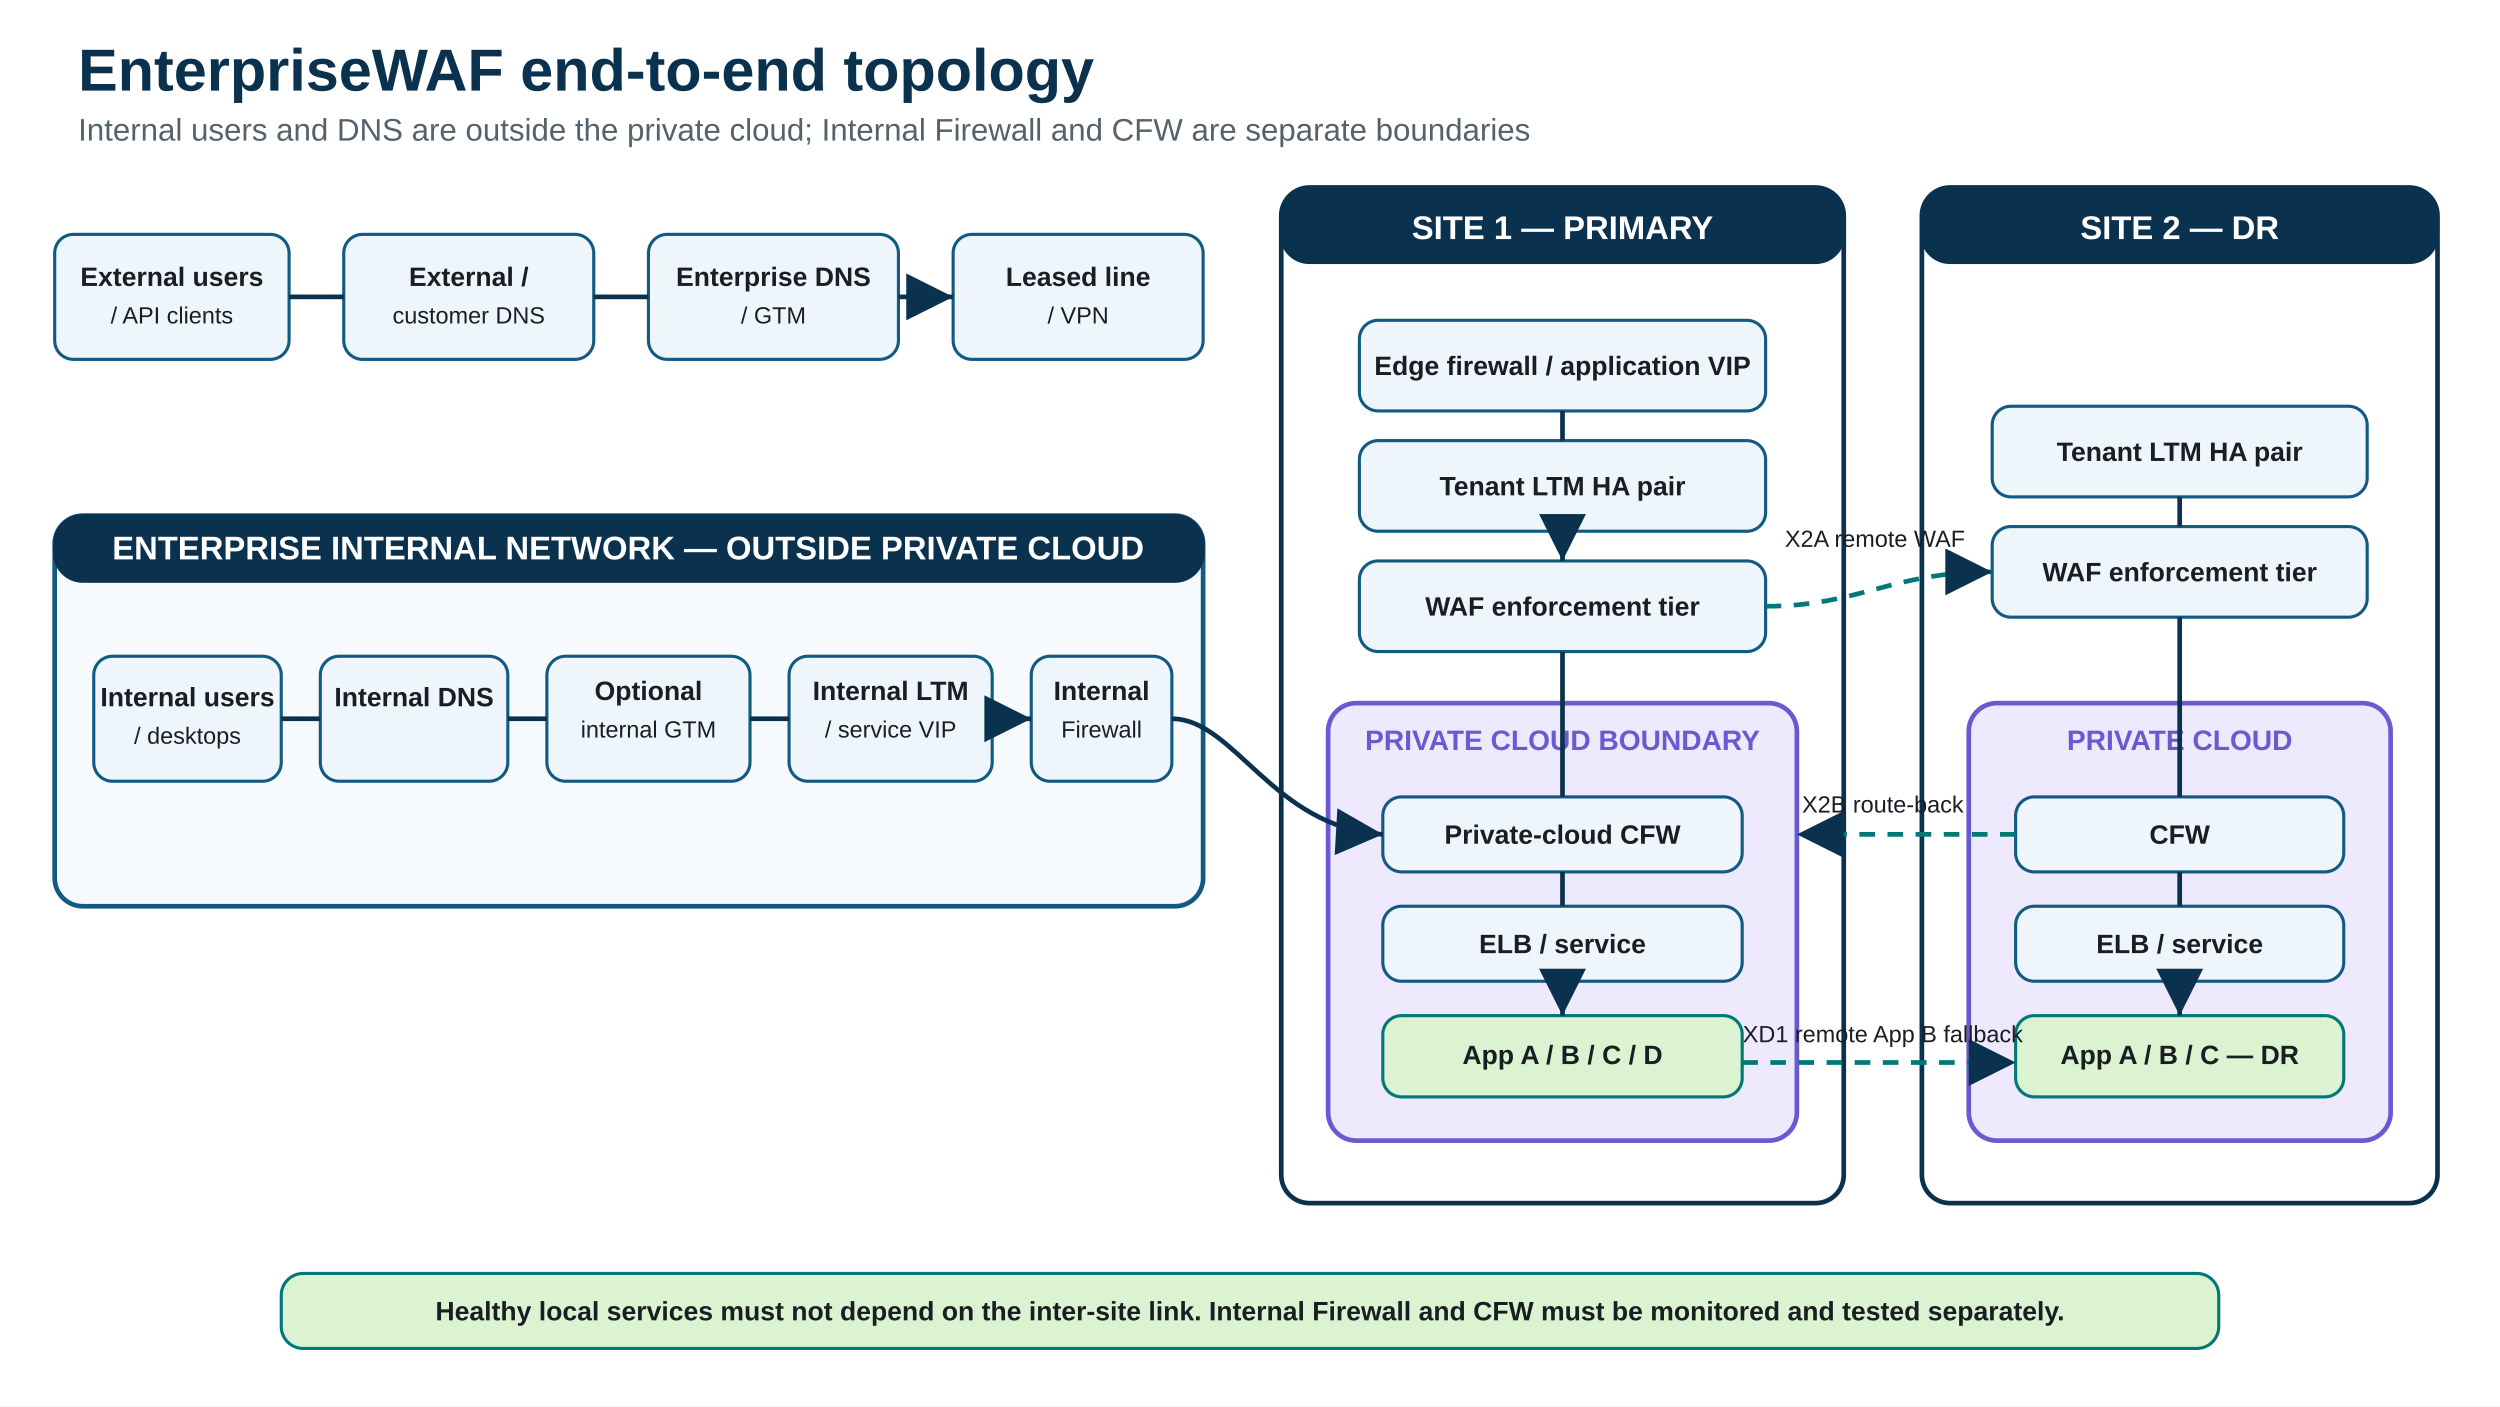
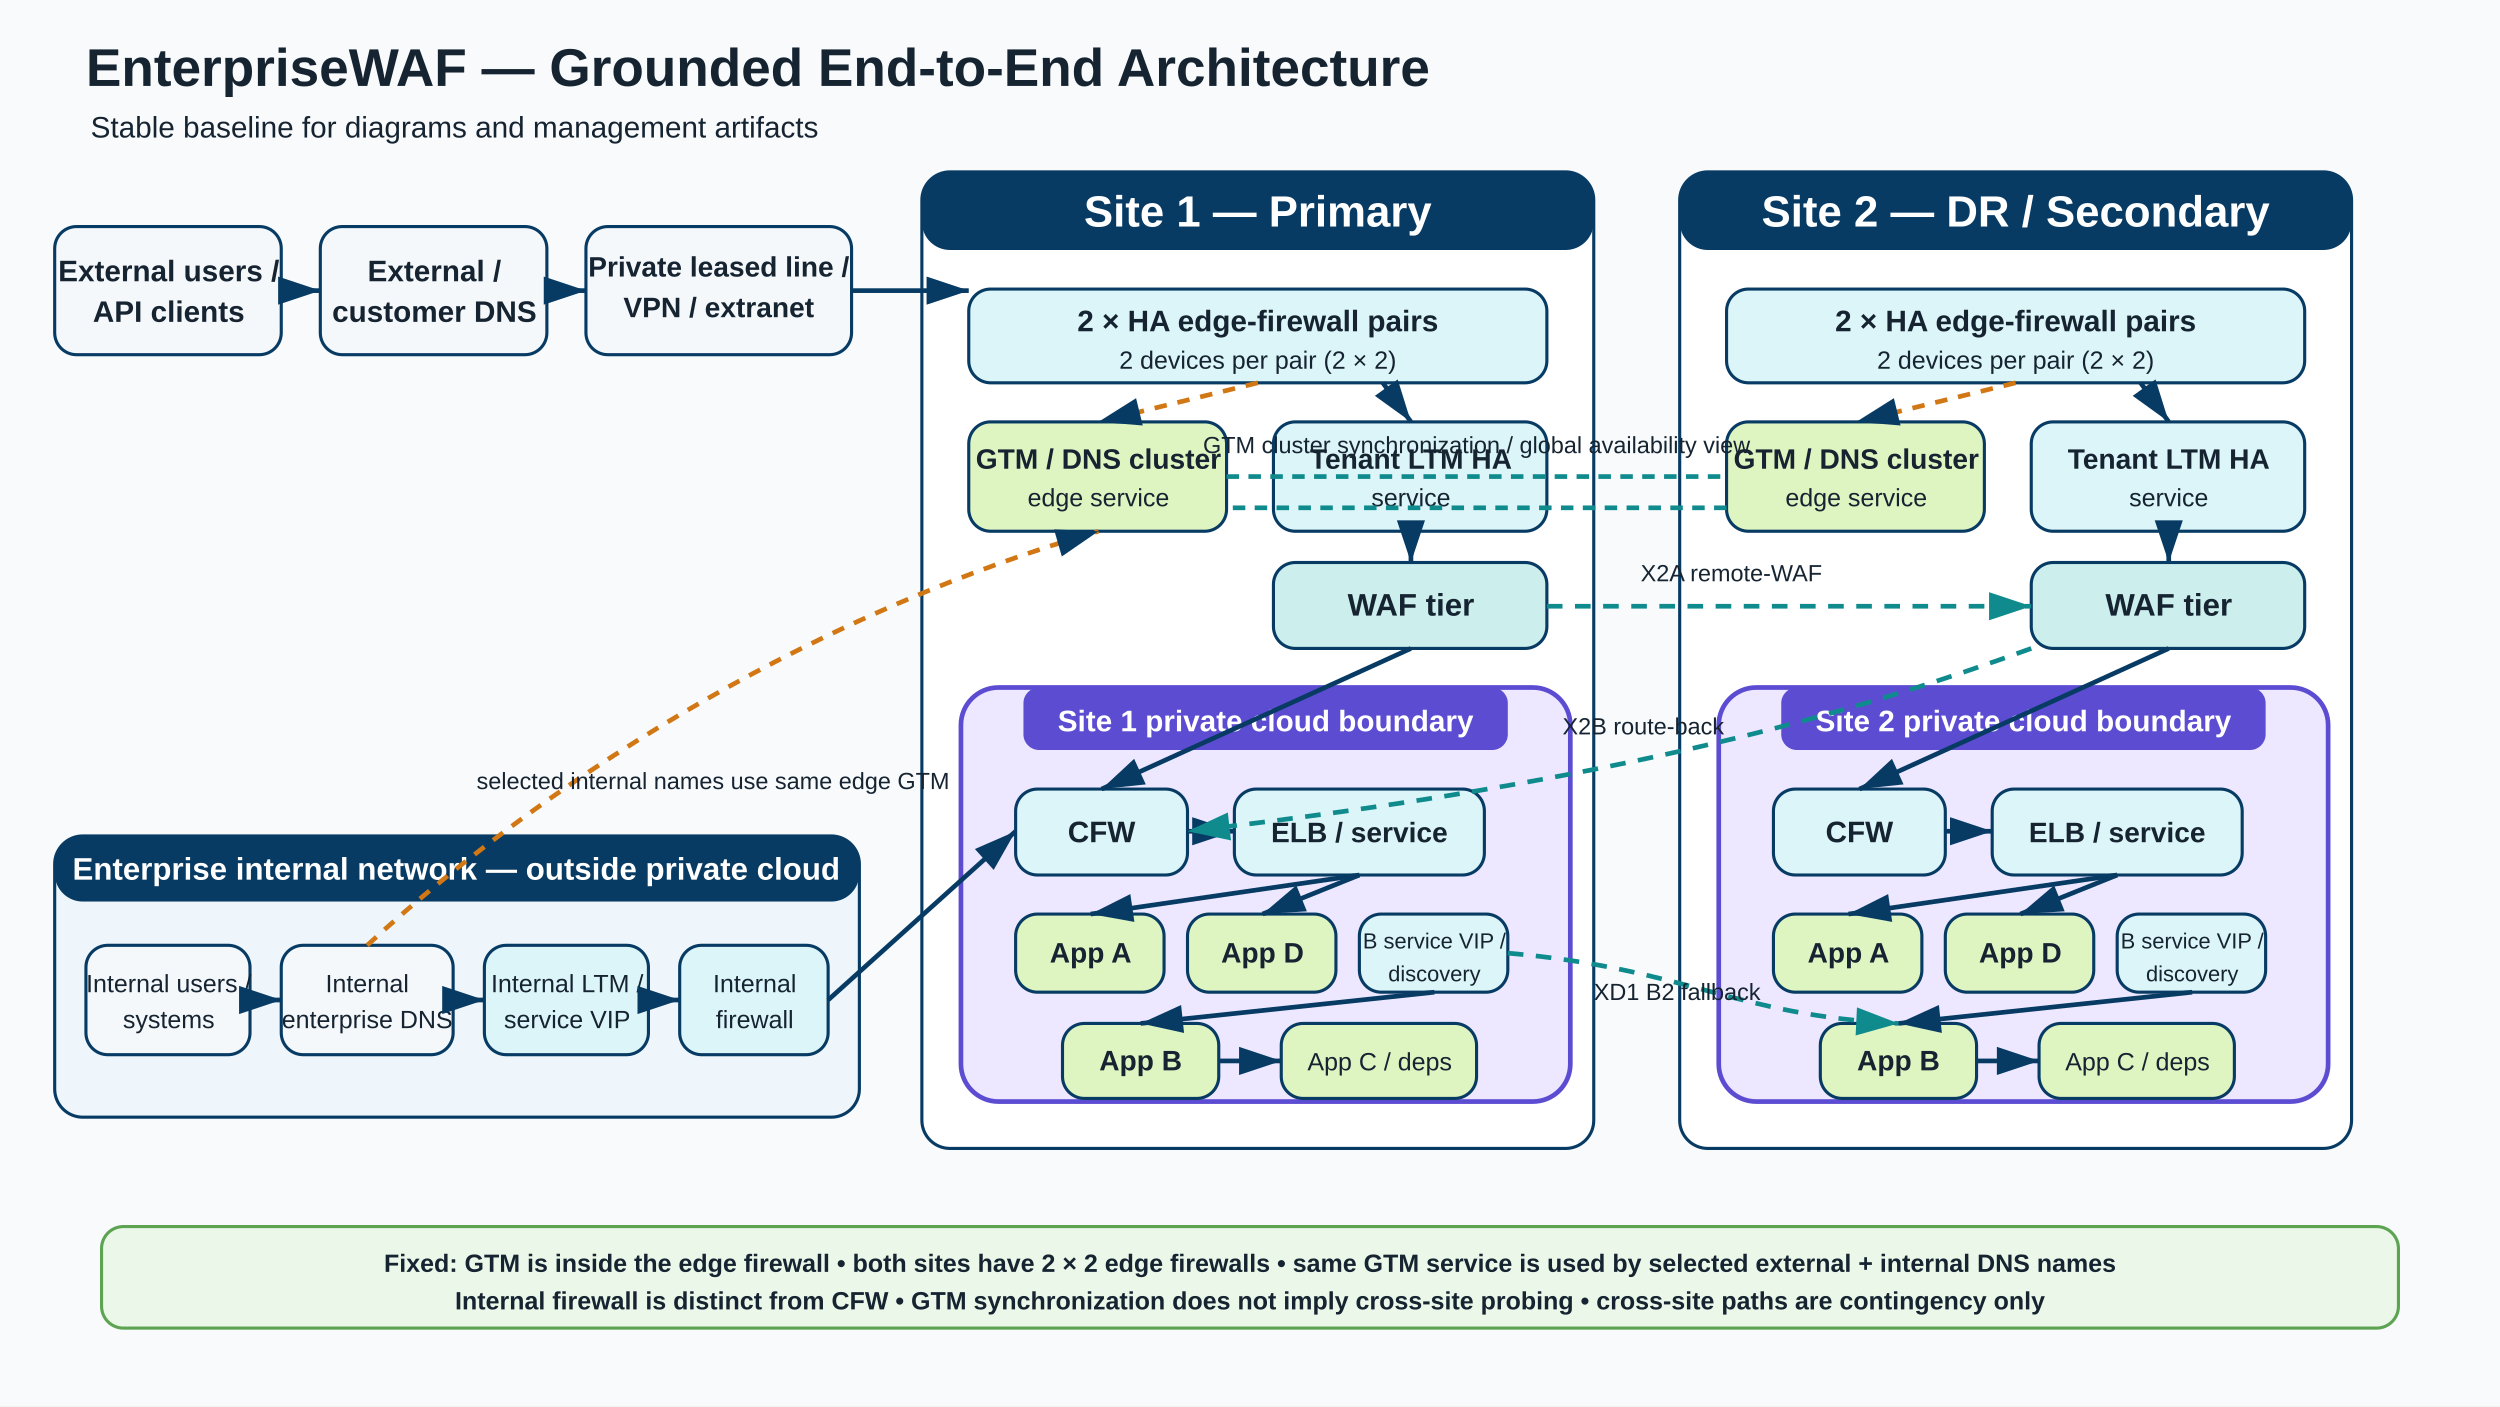
<svg xmlns="http://www.w3.org/2000/svg" width="1600" height="900" viewBox="0 0 1600 900">
  <defs>
+     <marker id="a" markerWidth="10" markerHeight="10" refX="9" refY="3" orient="auto">
+       <path d="M0,0 L0,6 L9,3 z" fill="#073b64" />
+     </marker>
+     <marker id="t" markerWidth="10" markerHeight="10" refX="9" refY="3" orient="auto">
+       <path d="M0,0 L0,6 L9,3 z" fill="#0f8b8d" />
+     </marker>
    <style>
-       .title{font:700 38px Arial;fill:#0A314E}.sub{font:20px Arial;fill:#55616B}.h{font:700 21px Arial;fill:#fff}.t{font:700 17px Arial;fill:#191E23}.s{font:15px Arial;fill:#191E23}.b{fill:#EEF6FB;stroke:#125A82;stroke-width:2}.g{fill:#DCF3D2;stroke:#007878;stroke-width:2}.p{fill:#EEE9FC;stroke:#695AD2;stroke-width:3}.n{fill:#0A314E;stroke:#0A314E;stroke-width:2}.a{stroke:#0A314E;stroke-width:3;fill:none;marker-end:url(#arrow)}.d{stroke:#007878;stroke-width:3;fill:none;stroke-dasharray:10 8;marker-end:url(#arrow)}
-     </style>
-     <marker id="arrow" markerWidth="12" markerHeight="12" refX="10" refY="5" orient="auto">
-       <path d="M0,0 L10,5 L0,10 z" fill="#0A314E" />
-     </marker>
+  .tx{font-family:Arial,sans-serif;fill:#162432}.h{font-family:Arial,sans-serif;fill:white;font-weight:bold}.b{stroke:#073b64;stroke-width:2;rx:14}.f{stroke:#073b64;stroke-width:3;fill:none;marker-end:url(#a)}.d{stroke:#0f8b8d;stroke-width:3;fill:none;stroke-dasharray:10 8;marker-end:url(#t)}.s{stroke:#0f8b8d;stroke-width:3;fill:none;stroke-dasharray:8 6}.o{stroke:#d17714;stroke-width:3;fill:none;stroke-dasharray:8 7;marker-end:url(#a)}
+  </style>
  </defs>
-   <rect width="1600" height="900" fill="white" />
-   <text x="50" y="58" class="title">EnterpriseWAF end-to-end topology</text>
-   <text x="50" y="90" class="sub">Internal users and DNS are outside the private cloud; Internal Firewall and CFW are separate boundaries</text>
-   <rect x="35" y="150" rx="12" width="150" height="80" class="b" />
-   <text x="110" y="183" text-anchor="middle" class="t">External users</text>
-   <text x="110" y="207" text-anchor="middle" class="s">/ API clients</text>
-   <rect x="220" y="150" rx="12" width="160" height="80" class="b" />
-   <text x="300" y="183" text-anchor="middle" class="t">External /</text>
-   <text x="300" y="207" text-anchor="middle" class="s">customer DNS</text>
-   <rect x="415" y="150" rx="12" width="160" height="80" class="b" />
-   <text x="495" y="183" text-anchor="middle" class="t">Enterprise DNS</text>
-   <text x="495" y="207" text-anchor="middle" class="s">/ GTM</text>
-   <rect x="610" y="150" rx="12" width="160" height="80" class="b" />
-   <text x="690" y="183" text-anchor="middle" class="t">Leased line</text>
-   <text x="690" y="207" text-anchor="middle" class="s">/ VPN</text>
-   <path d="M185 190 H220 M380 190 H415 M575 190 H610" class="a" />
-   <rect x="35" y="330" rx="18" width="735" height="250" fill="#F7FAFC" stroke="#125A82" stroke-width="3" />
-   <rect x="35" y="330" rx="18" width="735" height="42" class="n" />
-   <text x="402" y="358" text-anchor="middle" class="h">ENTERPRISE INTERNAL NETWORK — OUTSIDE PRIVATE CLOUD</text>
-   <rect x="60" y="420" rx="12" width="120" height="80" class="b" />
-   <text x="120" y="452" text-anchor="middle" class="t">Internal users</text>
-   <text x="120" y="476" text-anchor="middle" class="s">/ desktops</text>
-   <rect x="205" y="420" rx="12" width="120" height="80" class="b" />
-   <text x="265" y="452" text-anchor="middle" class="t">Internal DNS</text>
-   <rect x="350" y="420" rx="12" width="130" height="80" class="b" />
-   <text x="415" y="448" text-anchor="middle" class="t">Optional</text>
-   <text x="415" y="472" text-anchor="middle" class="s">internal GTM</text>
-   <rect x="505" y="420" rx="12" width="130" height="80" class="b" />
-   <text x="570" y="448" text-anchor="middle" class="t">Internal LTM</text>
-   <text x="570" y="472" text-anchor="middle" class="s">/ service VIP</text>
-   <rect x="660" y="420" rx="12" width="90" height="80" class="b" />
-   <text x="705" y="448" text-anchor="middle" class="t">Internal</text>
-   <text x="705" y="472" text-anchor="middle" class="s">Firewall</text>
-   <path d="M180 460 H205 M325 460 H350 M480 460 H505 M635 460 H660" class="a" />
-   <rect x="820" y="120" rx="18" width="360" height="650" fill="white" stroke="#0A314E" stroke-width="3" />
-   <rect x="820" y="120" rx="18" width="360" height="48" class="n" />
-   <text x="1000" y="153" text-anchor="middle" class="h">SITE 1 — PRIMARY</text>
-   <rect x="870" y="205" rx="12" width="260" height="58" class="b" />
-   <text x="1000" y="240" text-anchor="middle" class="t">Edge firewall / application VIP</text>
-   <rect x="870" y="282" rx="12" width="260" height="58" class="b" />
-   <text x="1000" y="317" text-anchor="middle" class="t">Tenant LTM HA pair</text>
-   <rect x="870" y="359" rx="12" width="260" height="58" class="b" />
-   <text x="1000" y="394" text-anchor="middle" class="t">WAF enforcement tier</text>
-   <path d="M1000 263 V282 M1000 340 V359" class="a" />
-   <rect x="850" y="450" rx="18" width="300" height="280" class="p" />
-   <text x="1000" y="480" text-anchor="middle" fill="#695AD2" font-family="Arial" font-weight="700" font-size="18">PRIVATE CLOUD BOUNDARY</text>
-   <rect x="885" y="510" rx="12" width="230" height="48" class="b" />
-   <text x="1000" y="540" text-anchor="middle" class="t">Private-cloud CFW</text>
-   <rect x="885" y="580" rx="12" width="230" height="48" class="b" />
-   <text x="1000" y="610" text-anchor="middle" class="t">ELB / service</text>
-   <rect x="885" y="650" rx="12" width="230" height="52" class="g" />
-   <text x="1000" y="681" text-anchor="middle" class="t">App A / B / C / D</text>
-   <path d="M1000 417 V510 M1000 558 V580 M1000 628 V650" class="a" />
-   <path d="M750 460 C790 460 815 530 885 534" class="a" />
-   <rect x="1230" y="120" rx="18" width="330" height="650" fill="white" stroke="#0A314E" stroke-width="3" />
-   <rect x="1230" y="120" rx="18" width="330" height="48" class="n" />
-   <text x="1395" y="153" text-anchor="middle" class="h">SITE 2 — DR</text>
-   <rect x="1275" y="260" rx="12" width="240" height="58" class="b" />
-   <text x="1395" y="295" text-anchor="middle" class="t">Tenant LTM HA pair</text>
-   <rect x="1275" y="337" rx="12" width="240" height="58" class="b" />
-   <text x="1395" y="372" text-anchor="middle" class="t">WAF enforcement tier</text>
-   <rect x="1260" y="450" rx="18" width="270" height="280" class="p" />
-   <text x="1395" y="480" text-anchor="middle" fill="#695AD2" font-family="Arial" font-weight="700" font-size="18">PRIVATE CLOUD</text>
-   <rect x="1290" y="510" rx="12" width="210" height="48" class="b" />
-   <text x="1395" y="540" text-anchor="middle" class="t">CFW</text>
-   <rect x="1290" y="580" rx="12" width="210" height="48" class="b" />
-   <text x="1395" y="610" text-anchor="middle" class="t">ELB / service</text>
-   <rect x="1290" y="650" rx="12" width="210" height="52" class="g" />
-   <text x="1395" y="681" text-anchor="middle" class="t">App A / B / C — DR</text>
-   <path d="M1395 318 V337 M1395 395 V510 M1395 558 V580 M1395 628 V650" class="a" />
-   <path d="M1130 388 C1190 388 1210 366 1275 366" class="d" />
-   <text x="1200" y="350" text-anchor="middle" class="s">X2A remote WAF</text>
-   <path d="M1290 534 C1215 534 1200 534 1150 534" class="d" />
-   <text x="1205" y="520" text-anchor="middle" class="s">X2B route-back</text>
-   <path d="M1115 680 C1190 680 1215 680 1290 680" class="d" />
-   <text x="1205" y="667" text-anchor="middle" class="s">XD1 remote App B fallback</text>
-   <rect x="180" y="815" rx="14" width="1240" height="48" class="g" />
-   <text x="800" y="845" text-anchor="middle" class="t">Healthy local services must not depend on the inter-site link. Internal Firewall and CFW must be monitored and tested separately.</text>
+   <rect width="1600" height="900" fill="#f8fafc" />
+   <text x="55" y="55" class="tx" font-size="34" font-weight="bold">EnterpriseWAF — Grounded End-to-End Architecture</text>
+   <text x="58" y="88" class="tx" font-size="19" fill="#536575">Stable baseline for diagrams and management artifacts</text>
+   <rect x="35" y="145" width="145" height="82" fill="#f5f8fb" class="b" />
+   <text x="108" y="180" text-anchor="middle" class="tx" font-size="19" font-weight="bold">External users /</text>
+   <text x="108" y="206" text-anchor="middle" class="tx" font-size="19" font-weight="bold">API clients</text>
+   <rect x="205" y="145" width="145" height="82" fill="#f5f8fb" class="b" />
+   <text x="278" y="180" text-anchor="middle" class="tx" font-size="19" font-weight="bold">External /</text>
+   <text x="278" y="206" text-anchor="middle" class="tx" font-size="19" font-weight="bold">customer DNS</text>
+   <rect x="375" y="145" width="170" height="82" fill="#f5f8fb" class="b" />
+   <text x="460" y="177" text-anchor="middle" class="tx" font-size="18" font-weight="bold">Private leased line /</text>
+   <text x="460" y="203" text-anchor="middle" class="tx" font-size="18" font-weight="bold">VPN / extranet</text>
+   <path d="M180 186 H205" class="f" />
+   <path d="M350 186 H375" class="f" />
+   <rect x="35" y="535" width="515" height="180" fill="#eef6fb" stroke="#073b64" stroke-width="2" rx="18" />
+   <rect x="35" y="535" width="515" height="42" fill="#073b64" rx="18" />
+   <text x="292" y="563" text-anchor="middle" class="h" font-size="20">Enterprise internal network — outside private cloud</text>
+   <rect x="55" y="605" width="105" height="70" fill="#f5f8fb" class="b" />
+   <text x="108" y="635" text-anchor="middle" class="tx" font-size="16">Internal users /</text>
+   <text x="108" y="658" text-anchor="middle" class="tx" font-size="16">systems</text>
+   <rect x="180" y="605" width="110" height="70" fill="#f5f8fb" class="b" />
+   <text x="235" y="635" text-anchor="middle" class="tx" font-size="16">Internal</text>
+   <text x="235" y="658" text-anchor="middle" class="tx" font-size="16">enterprise DNS</text>
+   <rect x="310" y="605" width="105" height="70" fill="#dcf5f8" class="b" />
+   <text x="363" y="635" text-anchor="middle" class="tx" font-size="16">Internal LTM /</text>
+   <text x="363" y="658" text-anchor="middle" class="tx" font-size="16">service VIP</text>
+   <rect x="435" y="605" width="95" height="70" fill="#dcf5f8" class="b" />
+   <text x="483" y="635" text-anchor="middle" class="tx" font-size="16">Internal</text>
+   <text x="483" y="658" text-anchor="middle" class="tx" font-size="16">firewall</text>
+   <path d="M160 640 H180" class="f" />
+   <path d="M290 640 H310" class="f" />
+   <path d="M415 640 H435" class="f" />
+   <rect x="590" y="110" width="430" height="625" fill="white" stroke="#073b64" stroke-width="2" rx="18" />
+   <rect x="590" y="110" width="430" height="50" fill="#073b64" rx="18" />
+   <text x="805" y="145" text-anchor="middle" class="h" font-size="28">Site 1 — Primary</text>
+   <rect x="620" y="185" width="370" height="60" fill="#dcf5f8" class="b" />
+   <text x="805" y="212" text-anchor="middle" class="tx" font-size="19" font-weight="bold">2 × HA edge-firewall pairs</text>
+   <text x="805" y="236" text-anchor="middle" class="tx" font-size="16">2 devices per pair (2 × 2)</text>
+   <rect x="620" y="270" width="165" height="70" fill="#dff5c1" class="b" />
+   <text x="703" y="300" text-anchor="middle" class="tx" font-size="18" font-weight="bold">GTM / DNS cluster</text>
+   <text x="703" y="324" text-anchor="middle" class="tx" font-size="16">edge service</text>
+   <rect x="815" y="270" width="175" height="70" fill="#dcf5f8" class="b" />
+   <text x="903" y="300" text-anchor="middle" class="tx" font-size="18" font-weight="bold">Tenant LTM HA</text>
+   <text x="903" y="324" text-anchor="middle" class="tx" font-size="16">service</text>
+   <rect x="815" y="360" width="175" height="55" fill="#ccefed" class="b" />
+   <text x="903" y="394" text-anchor="middle" class="tx" font-size="20" font-weight="bold">WAF tier</text>
+   <path d="M805 245 L703 270" class="o" />
+   <path d="M885 245 L903 270" class="f" />
+   <path d="M903 340 V360" class="f" />
+   <rect x="615" y="440" width="390" height="265" fill="#ede8ff" stroke="#5c4cd2" stroke-width="3" rx="24" />
+   <rect x="655" y="440" width="310" height="40" fill="#5c4cd2" rx="10" />
+   <text x="810" y="468" text-anchor="middle" class="h" font-size="19">Site 1 private cloud boundary</text>
+   <rect x="650" y="505" width="110" height="55" fill="#dcf5f8" class="b" />
+   <text x="705" y="539" text-anchor="middle" class="tx" font-size="19" font-weight="bold">CFW</text>
+   <rect x="790" y="505" width="160" height="55" fill="#dcf5f8" class="b" />
+   <text x="870" y="539" text-anchor="middle" class="tx" font-size="18" font-weight="bold">ELB / service</text>
+   <path d="M760 532 H790" class="f" />
+   <rect x="650" y="585" width="95" height="50" fill="#dff5c1" class="b" />
+   <text x="698" y="616" text-anchor="middle" class="tx" font-size="18" font-weight="bold">App A</text>
+   <rect x="760" y="585" width="95" height="50" fill="#dff5c1" class="b" />
+   <text x="808" y="616" text-anchor="middle" class="tx" font-size="18" font-weight="bold">App D</text>
+   <rect x="870" y="585" width="95" height="50" fill="#dcf5f8" class="b" />
+   <text x="918" y="607" text-anchor="middle" class="tx" font-size="14">B service VIP /</text>
+   <text x="918" y="628" text-anchor="middle" class="tx" font-size="14">discovery</text>
+   <path d="M870 560 L698 585" class="f" />
+   <path d="M870 560 L808 585" class="f" />
+   <rect x="680" y="655" width="100" height="48" fill="#dff5c1" class="b" />
+   <text x="730" y="685" text-anchor="middle" class="tx" font-size="18" font-weight="bold">App B</text>
+   <rect x="820" y="655" width="125" height="48" fill="#dff5c1" class="b" />
+   <text x="883" y="685" text-anchor="middle" class="tx" font-size="16">App C / deps</text>
+   <path d="M918 635 L730 655" class="f" />
+   <path d="M780 679 H820" class="f" />
+   <path d="M903 415 L705 505" class="f" />
+   <path d="M530 640 L650 532" class="f" />
+   <rect x="1075" y="110" width="430" height="625" fill="white" stroke="#073b64" stroke-width="2" rx="18" />
+   <rect x="1075" y="110" width="430" height="50" fill="#073b64" rx="18" />
+   <text x="1290" y="145" text-anchor="middle" class="h" font-size="28">Site 2 — DR / Secondary</text>
+   <rect x="1105" y="185" width="370" height="60" fill="#dcf5f8" class="b" />
+   <text x="1290" y="212" text-anchor="middle" class="tx" font-size="19" font-weight="bold">2 × HA edge-firewall pairs</text>
+   <text x="1290" y="236" text-anchor="middle" class="tx" font-size="16">2 devices per pair (2 × 2)</text>
+   <rect x="1105" y="270" width="165" height="70" fill="#dff5c1" class="b" />
+   <text x="1188" y="300" text-anchor="middle" class="tx" font-size="18" font-weight="bold">GTM / DNS cluster</text>
+   <text x="1188" y="324" text-anchor="middle" class="tx" font-size="16">edge service</text>
+   <rect x="1300" y="270" width="175" height="70" fill="#dcf5f8" class="b" />
+   <text x="1388" y="300" text-anchor="middle" class="tx" font-size="18" font-weight="bold">Tenant LTM HA</text>
+   <text x="1388" y="324" text-anchor="middle" class="tx" font-size="16">service</text>
+   <rect x="1300" y="360" width="175" height="55" fill="#ccefed" class="b" />
+   <text x="1388" y="394" text-anchor="middle" class="tx" font-size="20" font-weight="bold">WAF tier</text>
+   <path d="M1290 245 L1188 270" class="o" />
+   <path d="M1370 245 L1388 270" class="f" />
+   <path d="M1388 340 V360" class="f" />
+   <rect x="1100" y="440" width="390" height="265" fill="#ede8ff" stroke="#5c4cd2" stroke-width="3" rx="24" />
+   <rect x="1140" y="440" width="310" height="40" fill="#5c4cd2" rx="10" />
+   <text x="1295" y="468" text-anchor="middle" class="h" font-size="19">Site 2 private cloud boundary</text>
+   <rect x="1135" y="505" width="110" height="55" fill="#dcf5f8" class="b" />
+   <text x="1190" y="539" text-anchor="middle" class="tx" font-size="19" font-weight="bold">CFW</text>
+   <rect x="1275" y="505" width="160" height="55" fill="#dcf5f8" class="b" />
+   <text x="1355" y="539" text-anchor="middle" class="tx" font-size="18" font-weight="bold">ELB / service</text>
+   <path d="M1245 532 H1275" class="f" />
+   <rect x="1135" y="585" width="95" height="50" fill="#dff5c1" class="b" />
+   <text x="1183" y="616" text-anchor="middle" class="tx" font-size="18" font-weight="bold">App A</text>
+   <rect x="1245" y="585" width="95" height="50" fill="#dff5c1" class="b" />
+   <text x="1293" y="616" text-anchor="middle" class="tx" font-size="18" font-weight="bold">App D</text>
+   <rect x="1355" y="585" width="95" height="50" fill="#dcf5f8" class="b" />
+   <text x="1403" y="607" text-anchor="middle" class="tx" font-size="14">B service VIP /</text>
+   <text x="1403" y="628" text-anchor="middle" class="tx" font-size="14">discovery</text>
+   <path d="M1355 560 L1183 585" class="f" />
+   <path d="M1355 560 L1293 585" class="f" />
+   <rect x="1165" y="655" width="100" height="48" fill="#dff5c1" class="b" />
+   <text x="1215" y="685" text-anchor="middle" class="tx" font-size="18" font-weight="bold">App B</text>
+   <rect x="1305" y="655" width="125" height="48" fill="#dff5c1" class="b" />
+   <text x="1368" y="685" text-anchor="middle" class="tx" font-size="16">App C / deps</text>
+   <path d="M1403 635 L1215 655" class="f" />
+   <path d="M1265 679 H1305" class="f" />
+   <path d="M1388 415 L1190 505" class="f" />
+   <path d="M545 186 H620" class="f" />
+   <path d="M235 605 C360 490,530 390,703 340" class="o" />
+   <text x="305" y="505" class="tx" font-size="15" fill="#d17714">selected internal names use same edge GTM</text>
+   <path d="M785 305 H1105" class="s" />
+   <path d="M1105 325 H785" class="s" />
+   <text x="945" y="290" text-anchor="middle" class="tx" font-size="15" fill="#0f8b8d">GTM cluster synchronization / global availability view</text>
+   <path d="M990 388 H1300" class="d" />
+   <text x="1050" y="372" class="tx" font-size="15" fill="#0f8b8d">X2A remote-WAF</text>
+   <path d="M1300 415 C1190 455,1040 500,760 532" class="d" />
+   <text x="1000" y="470" class="tx" font-size="15" fill="#0f8b8d">X2B route-back</text>
+   <path d="M965 610 C1080 620,1110 650,1215 655" class="d" />
+   <text x="1020" y="640" class="tx" font-size="15" fill="#0f8b8d">XD1 B2 fallback</text>
+   <rect x="65" y="785" width="1470" height="65" fill="#ebf8e9" stroke="#5ca452" stroke-width="2" rx="14" />
+   <text x="800" y="814" text-anchor="middle" class="tx" font-size="16" font-weight="bold">Fixed: GTM is inside the edge firewall • both sites have 2 × 2 edge firewalls • same GTM service is used by selected external + internal DNS names</text>
+   <text x="800" y="838" text-anchor="middle" class="tx" font-size="16" font-weight="bold">Internal firewall is distinct from CFW • GTM synchronization does not imply cross-site probing • cross-site paths are contingency only</text>
</svg>
